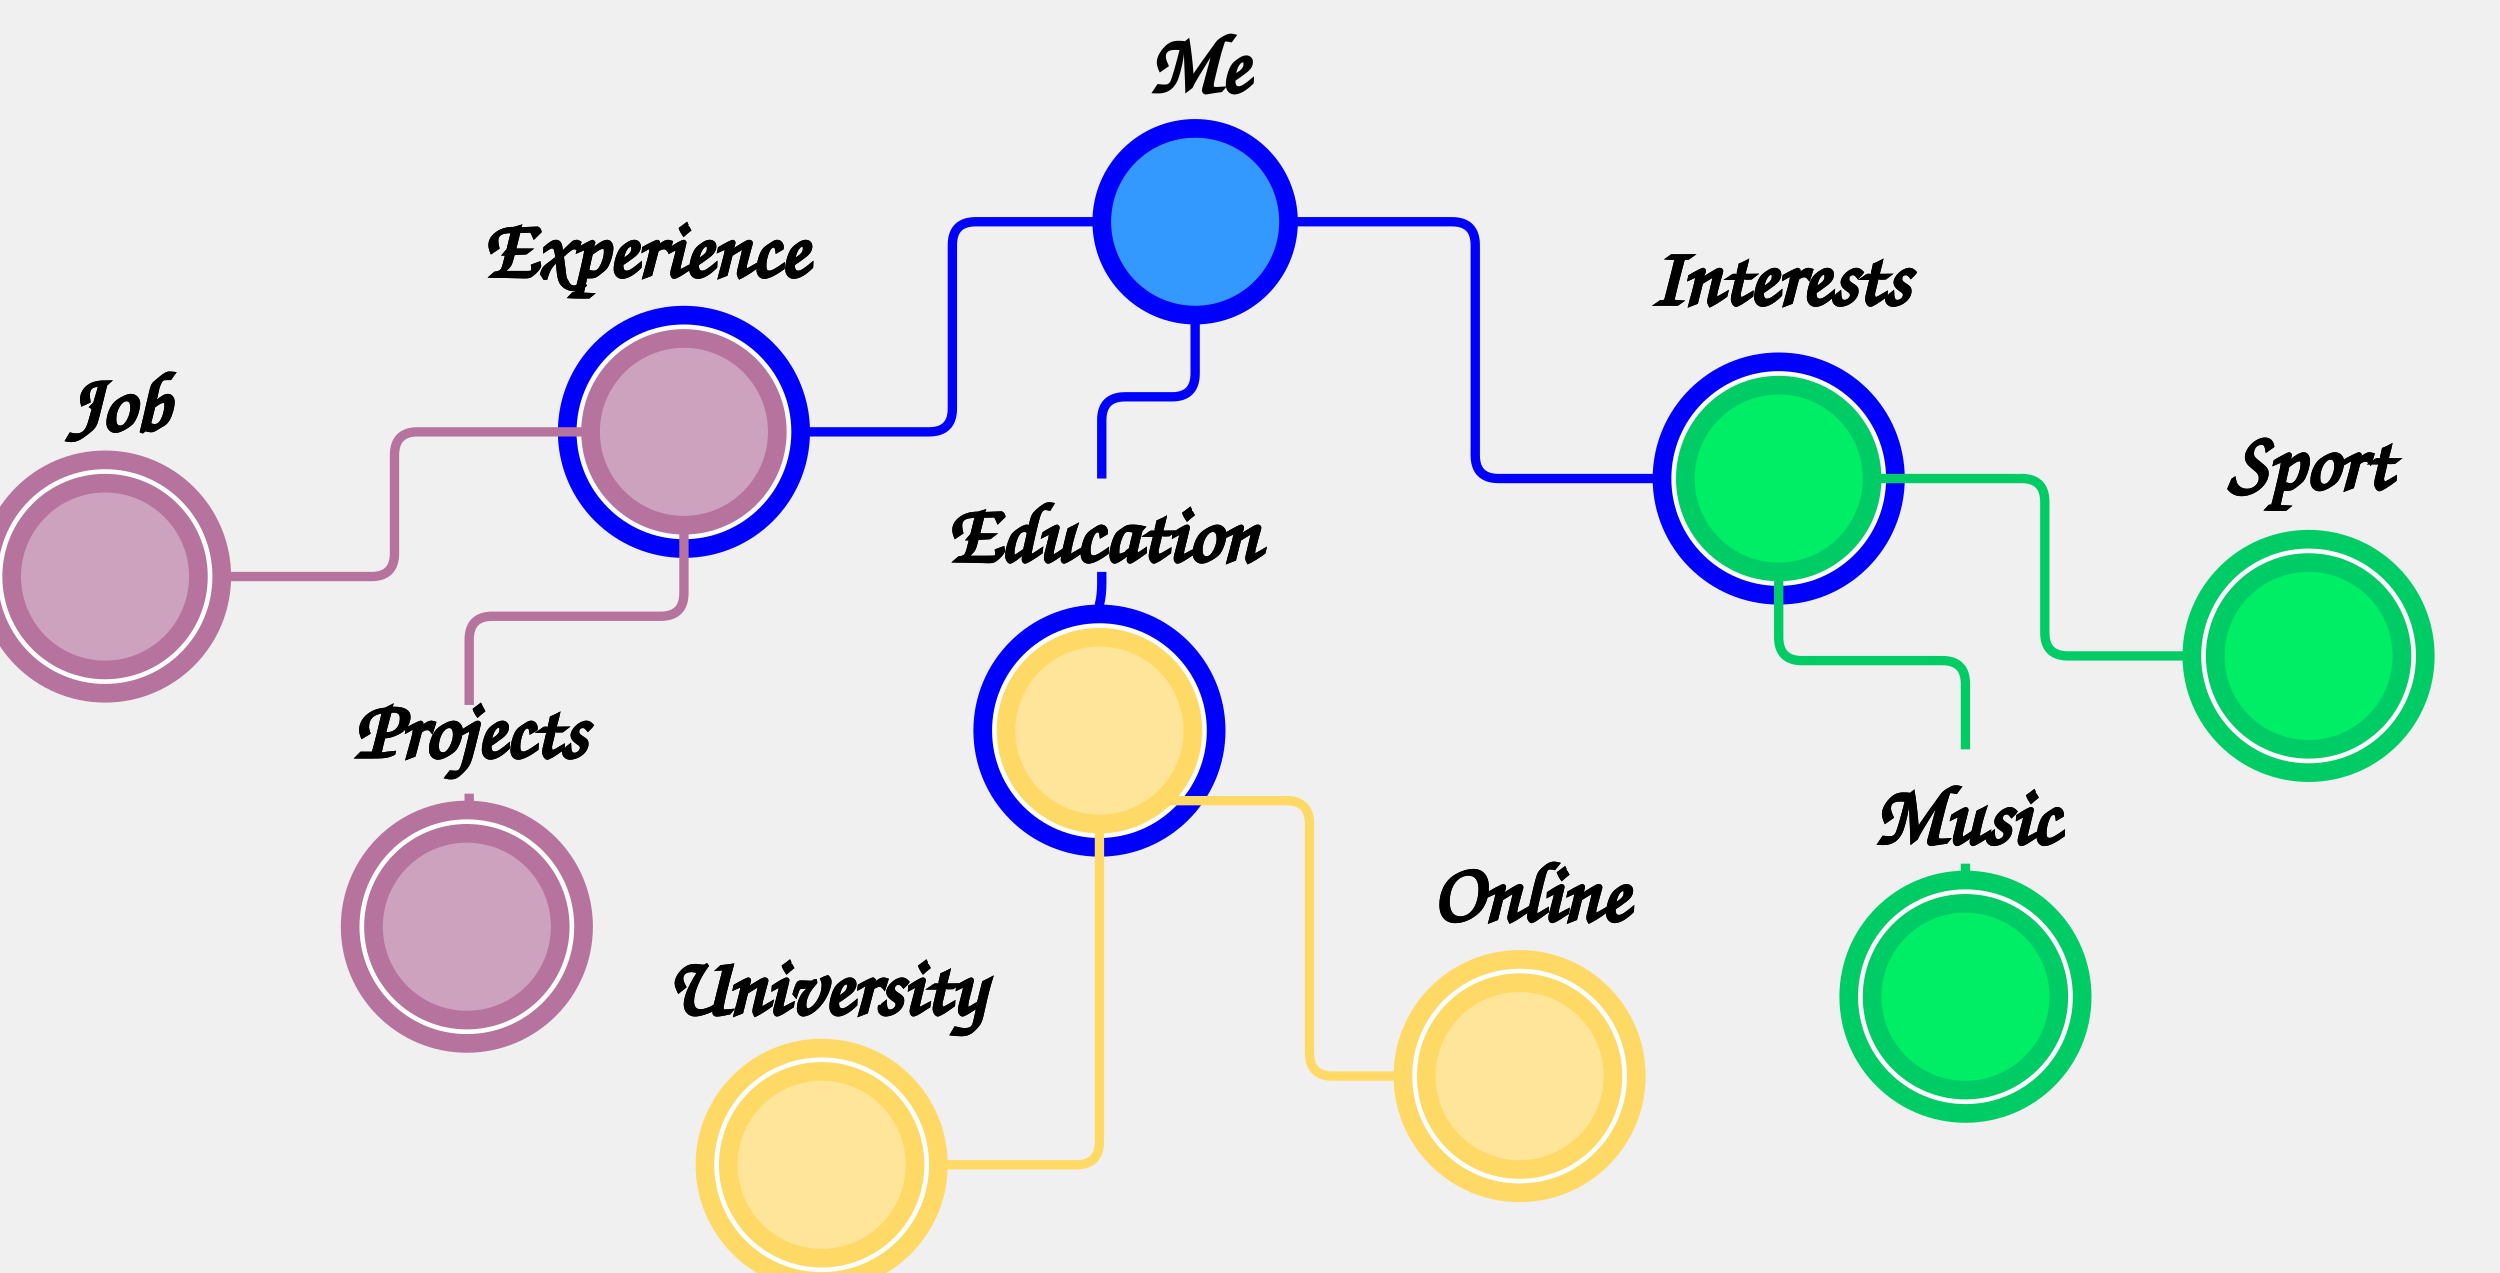
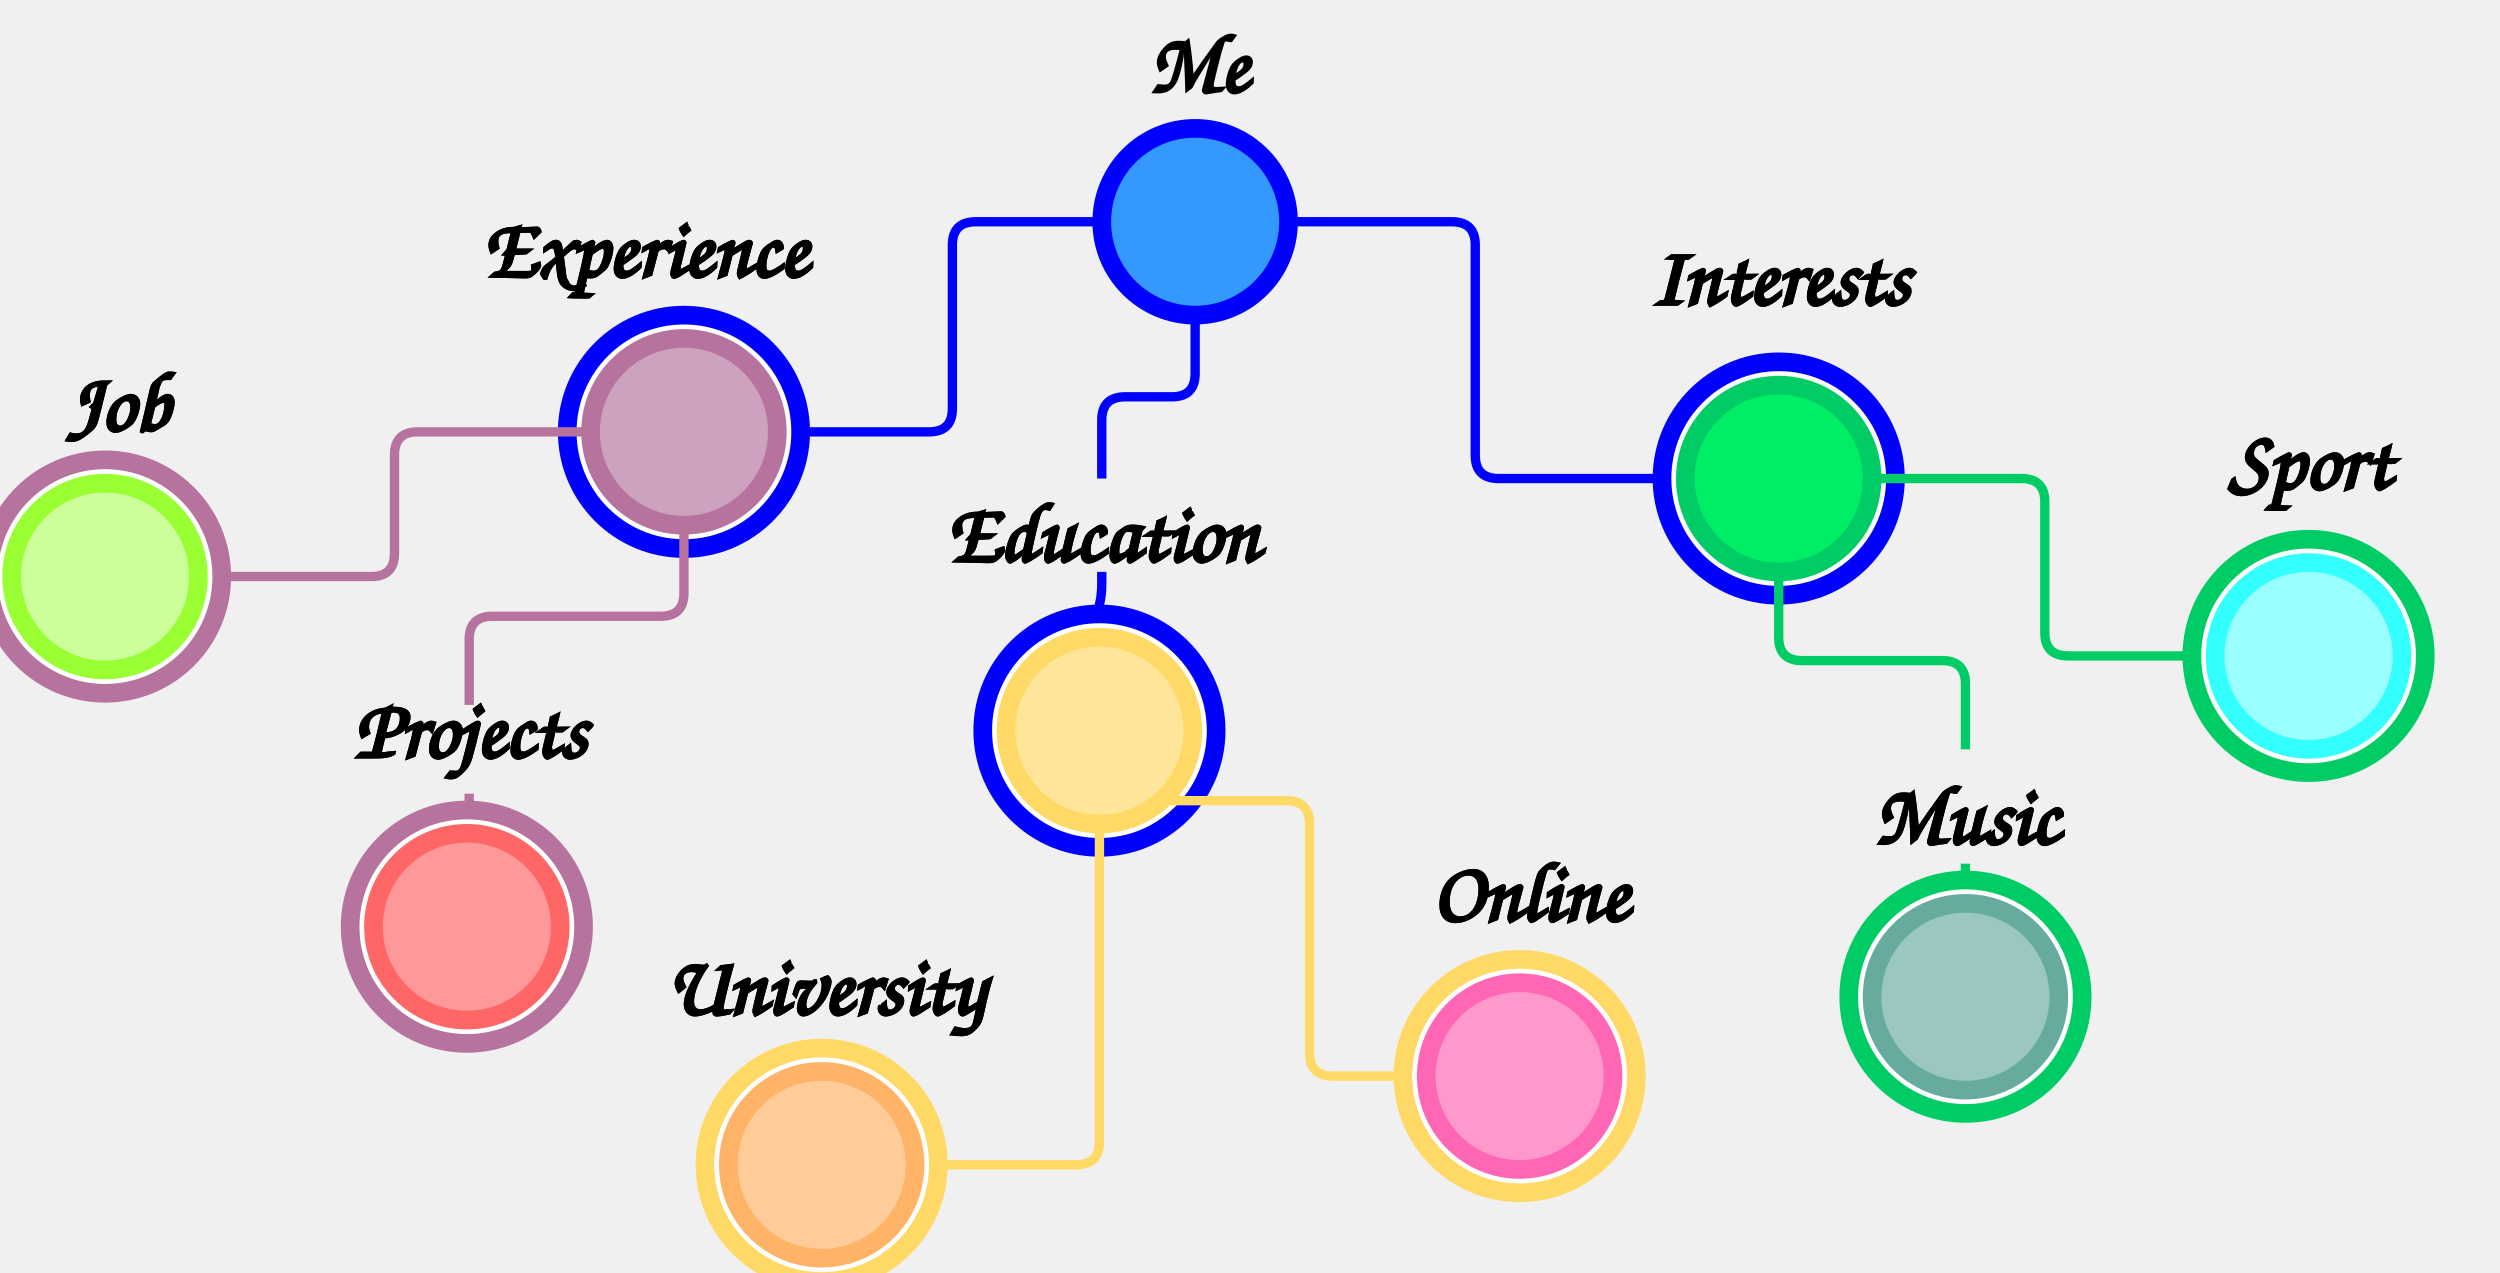
<svg xmlns="http://www.w3.org/2000/svg" width="1071px" height="545px" version="1.1">
  <defs />
  <g width="1071px" height="545px" fill="#000000" font-family="Comic Sans MS" font-weight="bold" text-anchor="middle" font-size="36px">
    <g id="mi" class="layer">
      <g class="content">
        <path d="M 343 185 L 398 185 Q 408 185 408 175 L 408 105 Q 408 95 418 95 L 472 95" fill="none" stroke="#0000ff" stroke-width="4" stroke-miterlimit="10" />
        <path d="M 552 95 L 622 95 Q 632 95 632 105 L 632 195 Q 632 205 642 205 L 712 205" fill="none" stroke="#0000ff" stroke-width="4" stroke-miterlimit="10" />
        <path d="M 512 135 L 512 160 Q 512 170 502 170 L 482 170 Q 472 170 472 180 L 472 205" fill="none" stroke="#0000ff" stroke-width="4" stroke-miterlimit="10" />
        <path d="M 472 245 L 472 250 Q 472 255 471 259 L 471 263" fill="none" stroke="#0000ff" stroke-width="4" stroke-miterlimit="10" />
        <ellipse cx="512" cy="95" rx="40" ry="40" fill="#3399ff" stroke="#0000ff" stroke-width="8" />
        <text x="513" y="40">Me</text>
        <text x="276" y="119">Experience</text>
        <ellipse cx="293" cy="185" rx="50" ry="50" fill="#ffffff" stroke="#0000ff" stroke-width="8" />
        <text x="472" y="241">Education</text>
        <ellipse cx="471" cy="313" rx="50" ry="50" fill="#ffffff" stroke="#0000ff" stroke-width="8" />
        <text x="762" y="131">Interests</text>
        <ellipse cx="762" cy="205" rx="50" ry="50" fill="#ffffff" stroke="#0000ff" stroke-width="8" />
      </g>
      <g class="children">
        <g id="experience" class="layer">
          <g class="content">
            <ellipse cx="293" cy="185" rx="40" ry="40" fill="#cda2be" stroke="#b5739d" stroke-width="8" />
            <path d="M 85 247 L 159 247 Q 169 247 169 237 L 169 195 Q 169 185 179 185 L 253 185" fill="none" stroke="#b5739d" stroke-width="4" stroke-miterlimit="10" />
            <path d="M 293 225 L 293 254 Q 293 264 283 264 L 211 264 Q 201 264 201 274 L 201 302" fill="none" stroke="#b5739d" stroke-width="4" stroke-miterlimit="10" />
            <path d="M 201 340 L 201 345 Q 201 350 200 354 L 200 357" fill="none" stroke="#b5739d" stroke-width="4" stroke-miterlimit="10" />
            <text x="276" y="119">Experience</text>
            <text x="50" y="185">Job</text>
            <ellipse cx="45" cy="247" rx="50" ry="50" fill="#ffffff" stroke="#b5739d" stroke-width="8" />
            <text x="201" y="325">Projects</text>
            <ellipse cx="200" cy="397" rx="50" ry="50" fill="#ffffff" stroke="#b5739d" stroke-width="8" />
          </g>
          <g class="children">
            <g id="job" class="layer">
              <g class="content">
                <text x="50" y="185">Job</text>
-                 <ellipse cx="45" cy="247" rx="40" ry="40" fill="#cda2be" stroke="#b5739d" stroke-width="8" />
+                 <ellipse cx="45" cy="247" rx="40" ry="40" fill="#ccff99" stroke="#99ff33" stroke-width="8" />
              </g>
            </g>
            <g id="projects" class="layer">
              <g class="content">
                <text x="201" y="325">Projects</text>
-                 <ellipse cx="200" cy="397" rx="40" ry="40" fill="#cda2be" stroke="#b5739d" stroke-width="8" />
+                 <ellipse cx="200" cy="397" rx="40" ry="40" fill="#ff9999" stroke="#ff6666" stroke-width="8" />
              </g>
            </g>
          </g>
        </g>
        <g id="education" class="layer">
          <g class="content">
            <ellipse cx="471" cy="313" rx="40" ry="40" fill="#ffe599" stroke="#ffd966" stroke-width="8" />
            <rect x="260" y="408" width="185" height="40" fill="none" stroke="none" />
            <path d="M 392 499 L 461 499 Q 471 499 471 489 L 471 354" fill="none" stroke="#ffd966" stroke-width="4" stroke-miterlimit="10" />
            <path d="M 499 343 L 551 343 Q 561 343 561 353 L 561 451 Q 561 461 571 461 L 611 461" fill="none" stroke="#ffd966" stroke-width="4" stroke-miterlimit="10" />
            <text x="472" y="241">Education</text>
            <text x="353" y="435">University</text>
            <ellipse cx="352" cy="499" rx="50" ry="50" fill="#ffffff" stroke="#ffd966" stroke-width="8" />
            <text x="655" y="395">Online</text>
            <ellipse cx="651" cy="461" rx="50" ry="50" fill="#ffffff" stroke="#ffd966" stroke-width="8" />
          </g>
          <g class="children">
            <g id="university" class="layer">
              <g class="content">
                <text x="353" y="435">University</text>
-                 <ellipse cx="352" cy="499" rx="40" ry="40" fill="#ffe599" stroke="#ffd966" stroke-width="8" />
+                 <ellipse cx="352" cy="499" rx="40" ry="40" fill="#ffcc99" stroke="#ffb366" stroke-width="8" />
              </g>
            </g>
            <g id="online" class="layer">
              <g class="content">
                <text x="655" y="395">Online</text>
-                 <ellipse cx="651" cy="461" rx="40" ry="40" fill="#ffe599" stroke="#ffd966" stroke-width="8" />
+                 <ellipse cx="651" cy="461" rx="40" ry="40" fill="#ff99cc" stroke="#ff66b3" stroke-width="8" />
              </g>
            </g>
          </g>
        </g>
        <g id="interests" class="layer">
          <g class="content">
            <ellipse cx="762" cy="205" rx="40" ry="40" fill="#00ee66" stroke="#00cc66" stroke-width="8" />
            <path d="M 802 205 L 866 205 Q 876 205 876 215 L 876 271 Q 876 281 886 281 L 949 281" fill="none" stroke="#00cc66" stroke-width="4" stroke-miterlimit="10" />
            <path d="M 842 370 L 842 375 Q 842 380 842 384 L 842 387" fill="none" stroke="#00cc66" stroke-width="4" stroke-miterlimit="10" />
            <path d="M 762 245 L 762 273 Q 762 283 772 283 L 832 283 Q 842 283 842 293 L 842 321" fill="none" stroke="#00cc66" stroke-width="4" stroke-miterlimit="10" />
            <text x="762" y="131">Interests</text>
            <text x="842" y="362">Music</text>
            <ellipse cx="842" cy="427" rx="50" ry="50" fill="#ffffff" stroke="#00cc66" stroke-width="8" />
            <text x="989" y="210">Sport</text>
            <ellipse cx="989" cy="281" rx="50" ry="50" fill="#ffffff" stroke="#00cc66" stroke-width="8" />
          </g>
          <g class="children">
            <g id="music" class="layer">
              <g class="content">
                <text x="842" y="362">Music</text>
-                 <ellipse cx="842" cy="427" rx="40" ry="40" fill="#00ee66" stroke="#00cc66" stroke-width="8" />
+                 <ellipse cx="842" cy="427" rx="40" ry="40" fill="#9ac7bf" stroke="#67ab9f" stroke-width="8" />
              </g>
            </g>
            <g id="sport" class="layer">
              <g class="content">
                <text x="989" y="210">Sport</text>
-                 <ellipse cx="989" cy="281" rx="40" ry="40" fill="#00ee66" stroke="#00cc66" stroke-width="8" />
+                 <ellipse cx="989" cy="281" rx="40" ry="40" fill="#99ffff" stroke="#33ffff" stroke-width="8" />
              </g>
            </g>
          </g>
        </g>
      </g>
    </g>
  </g>
</svg>
